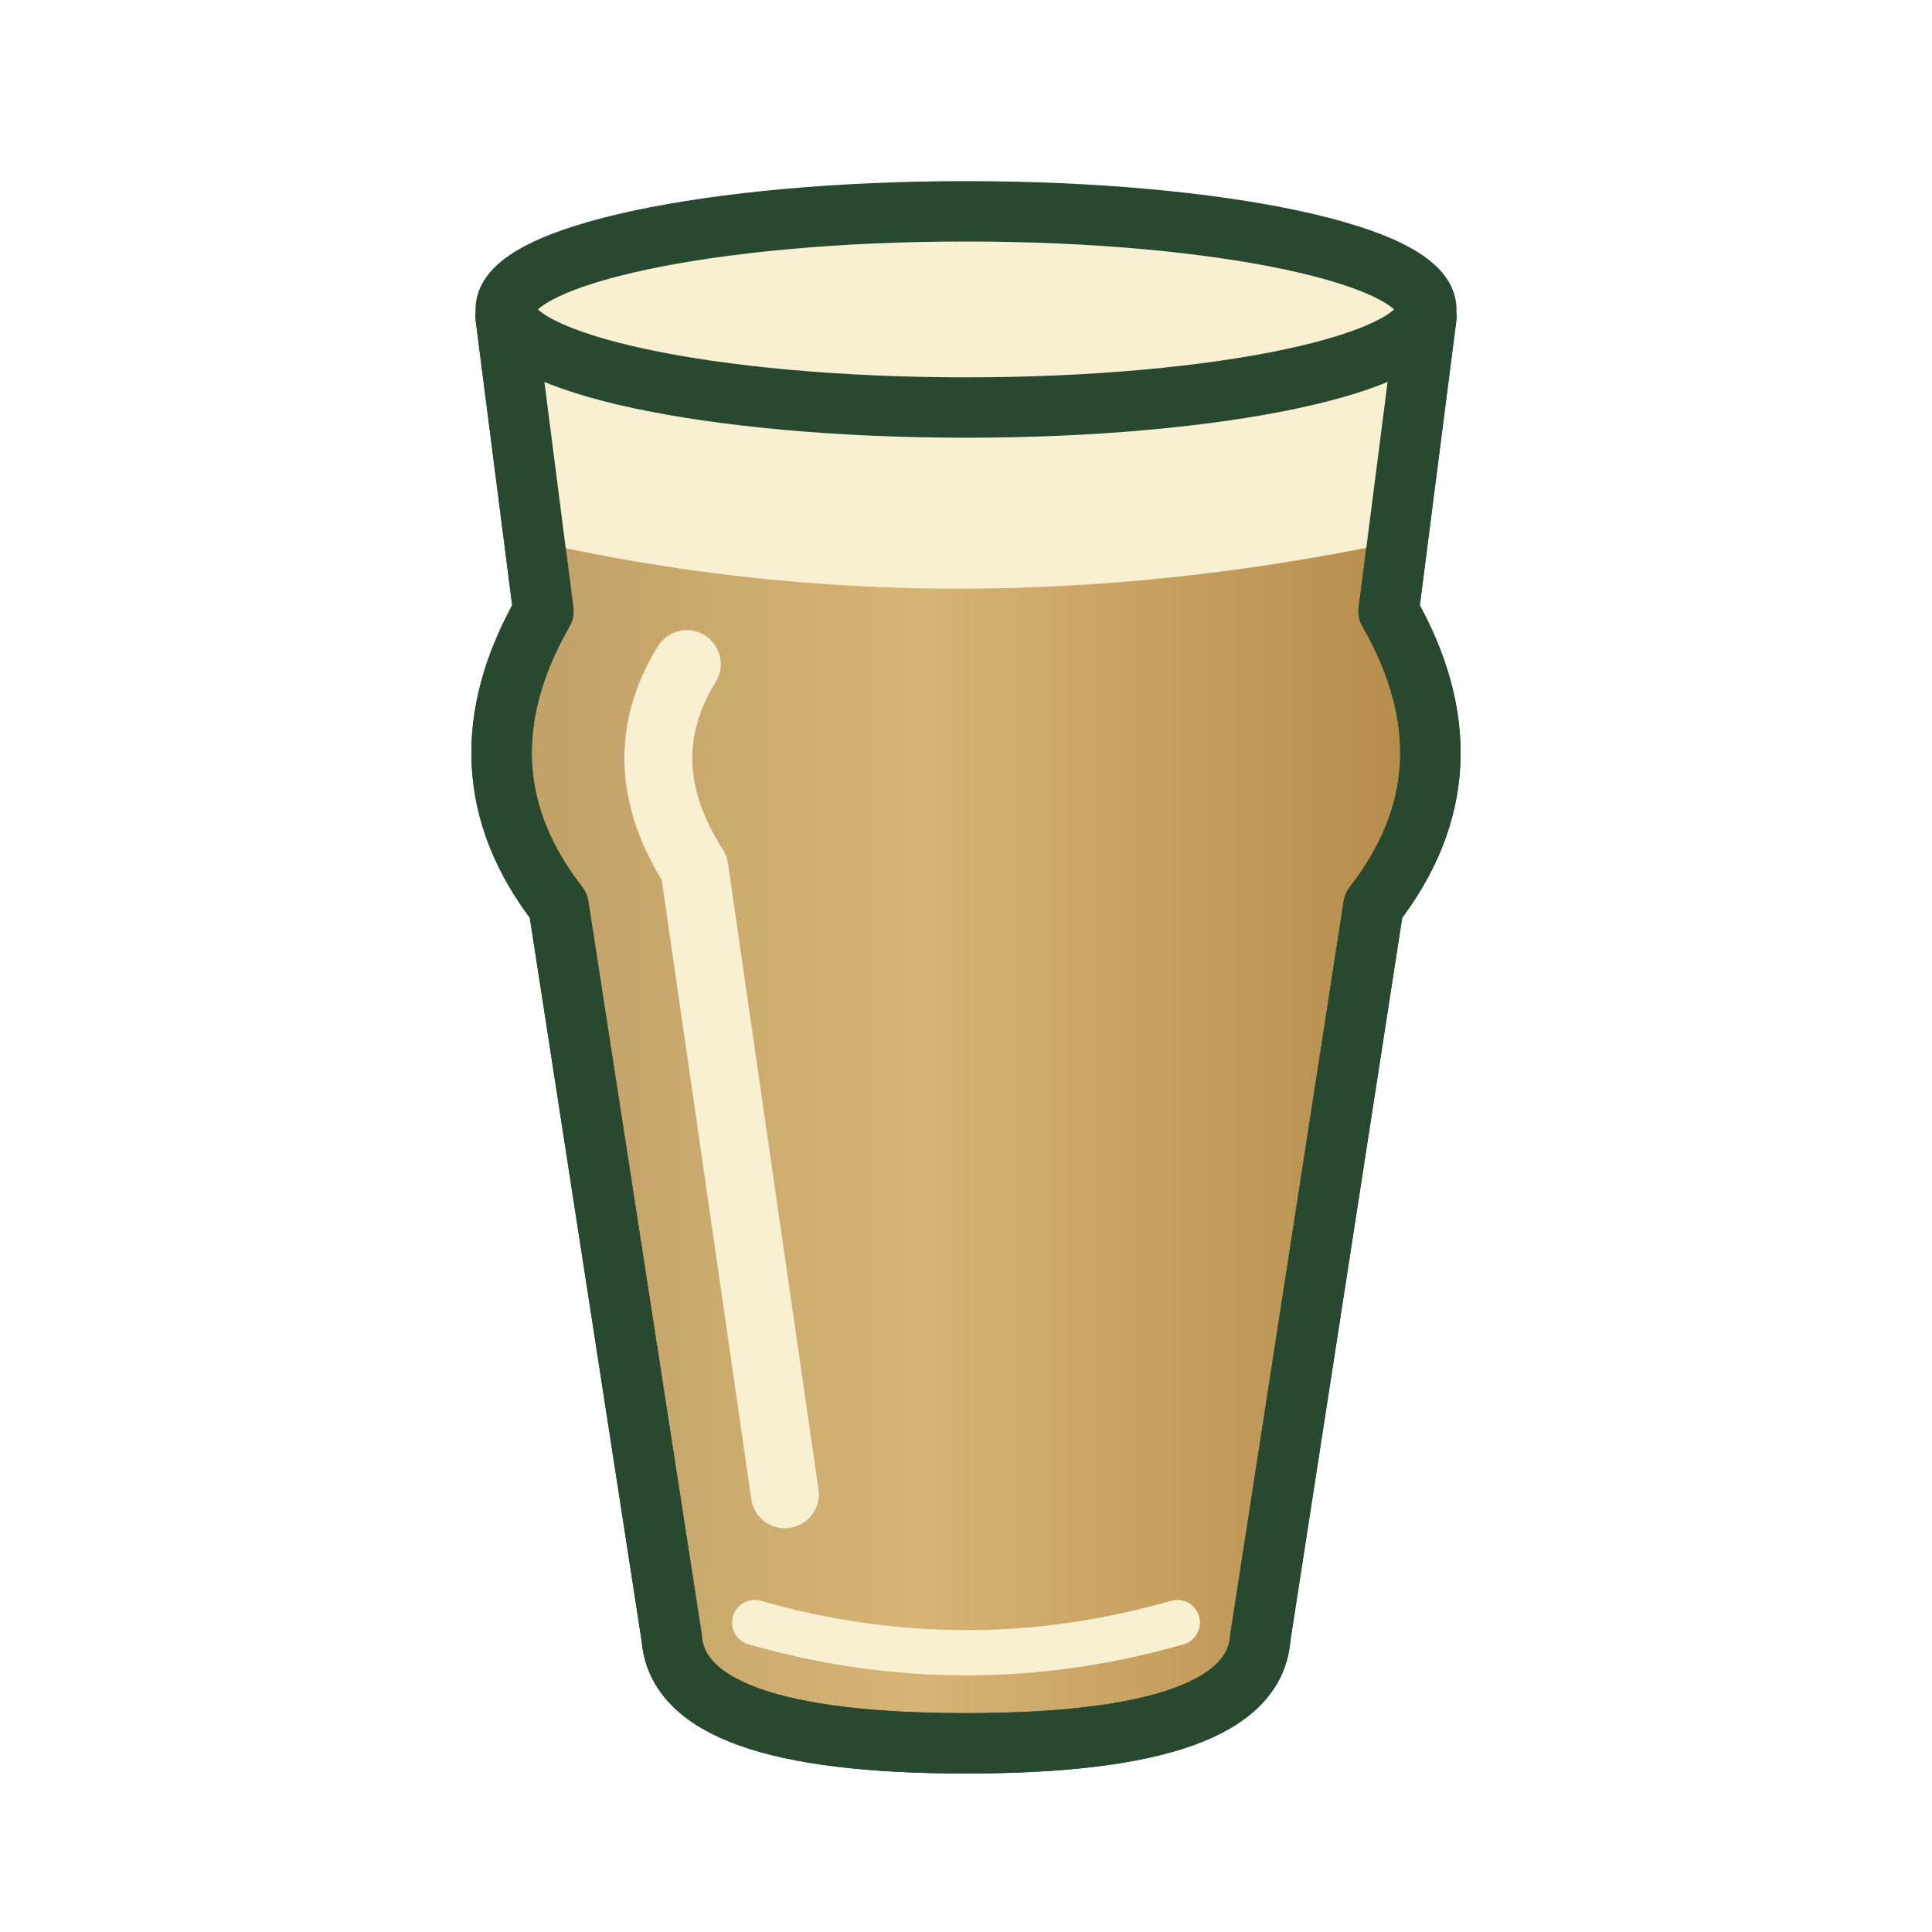
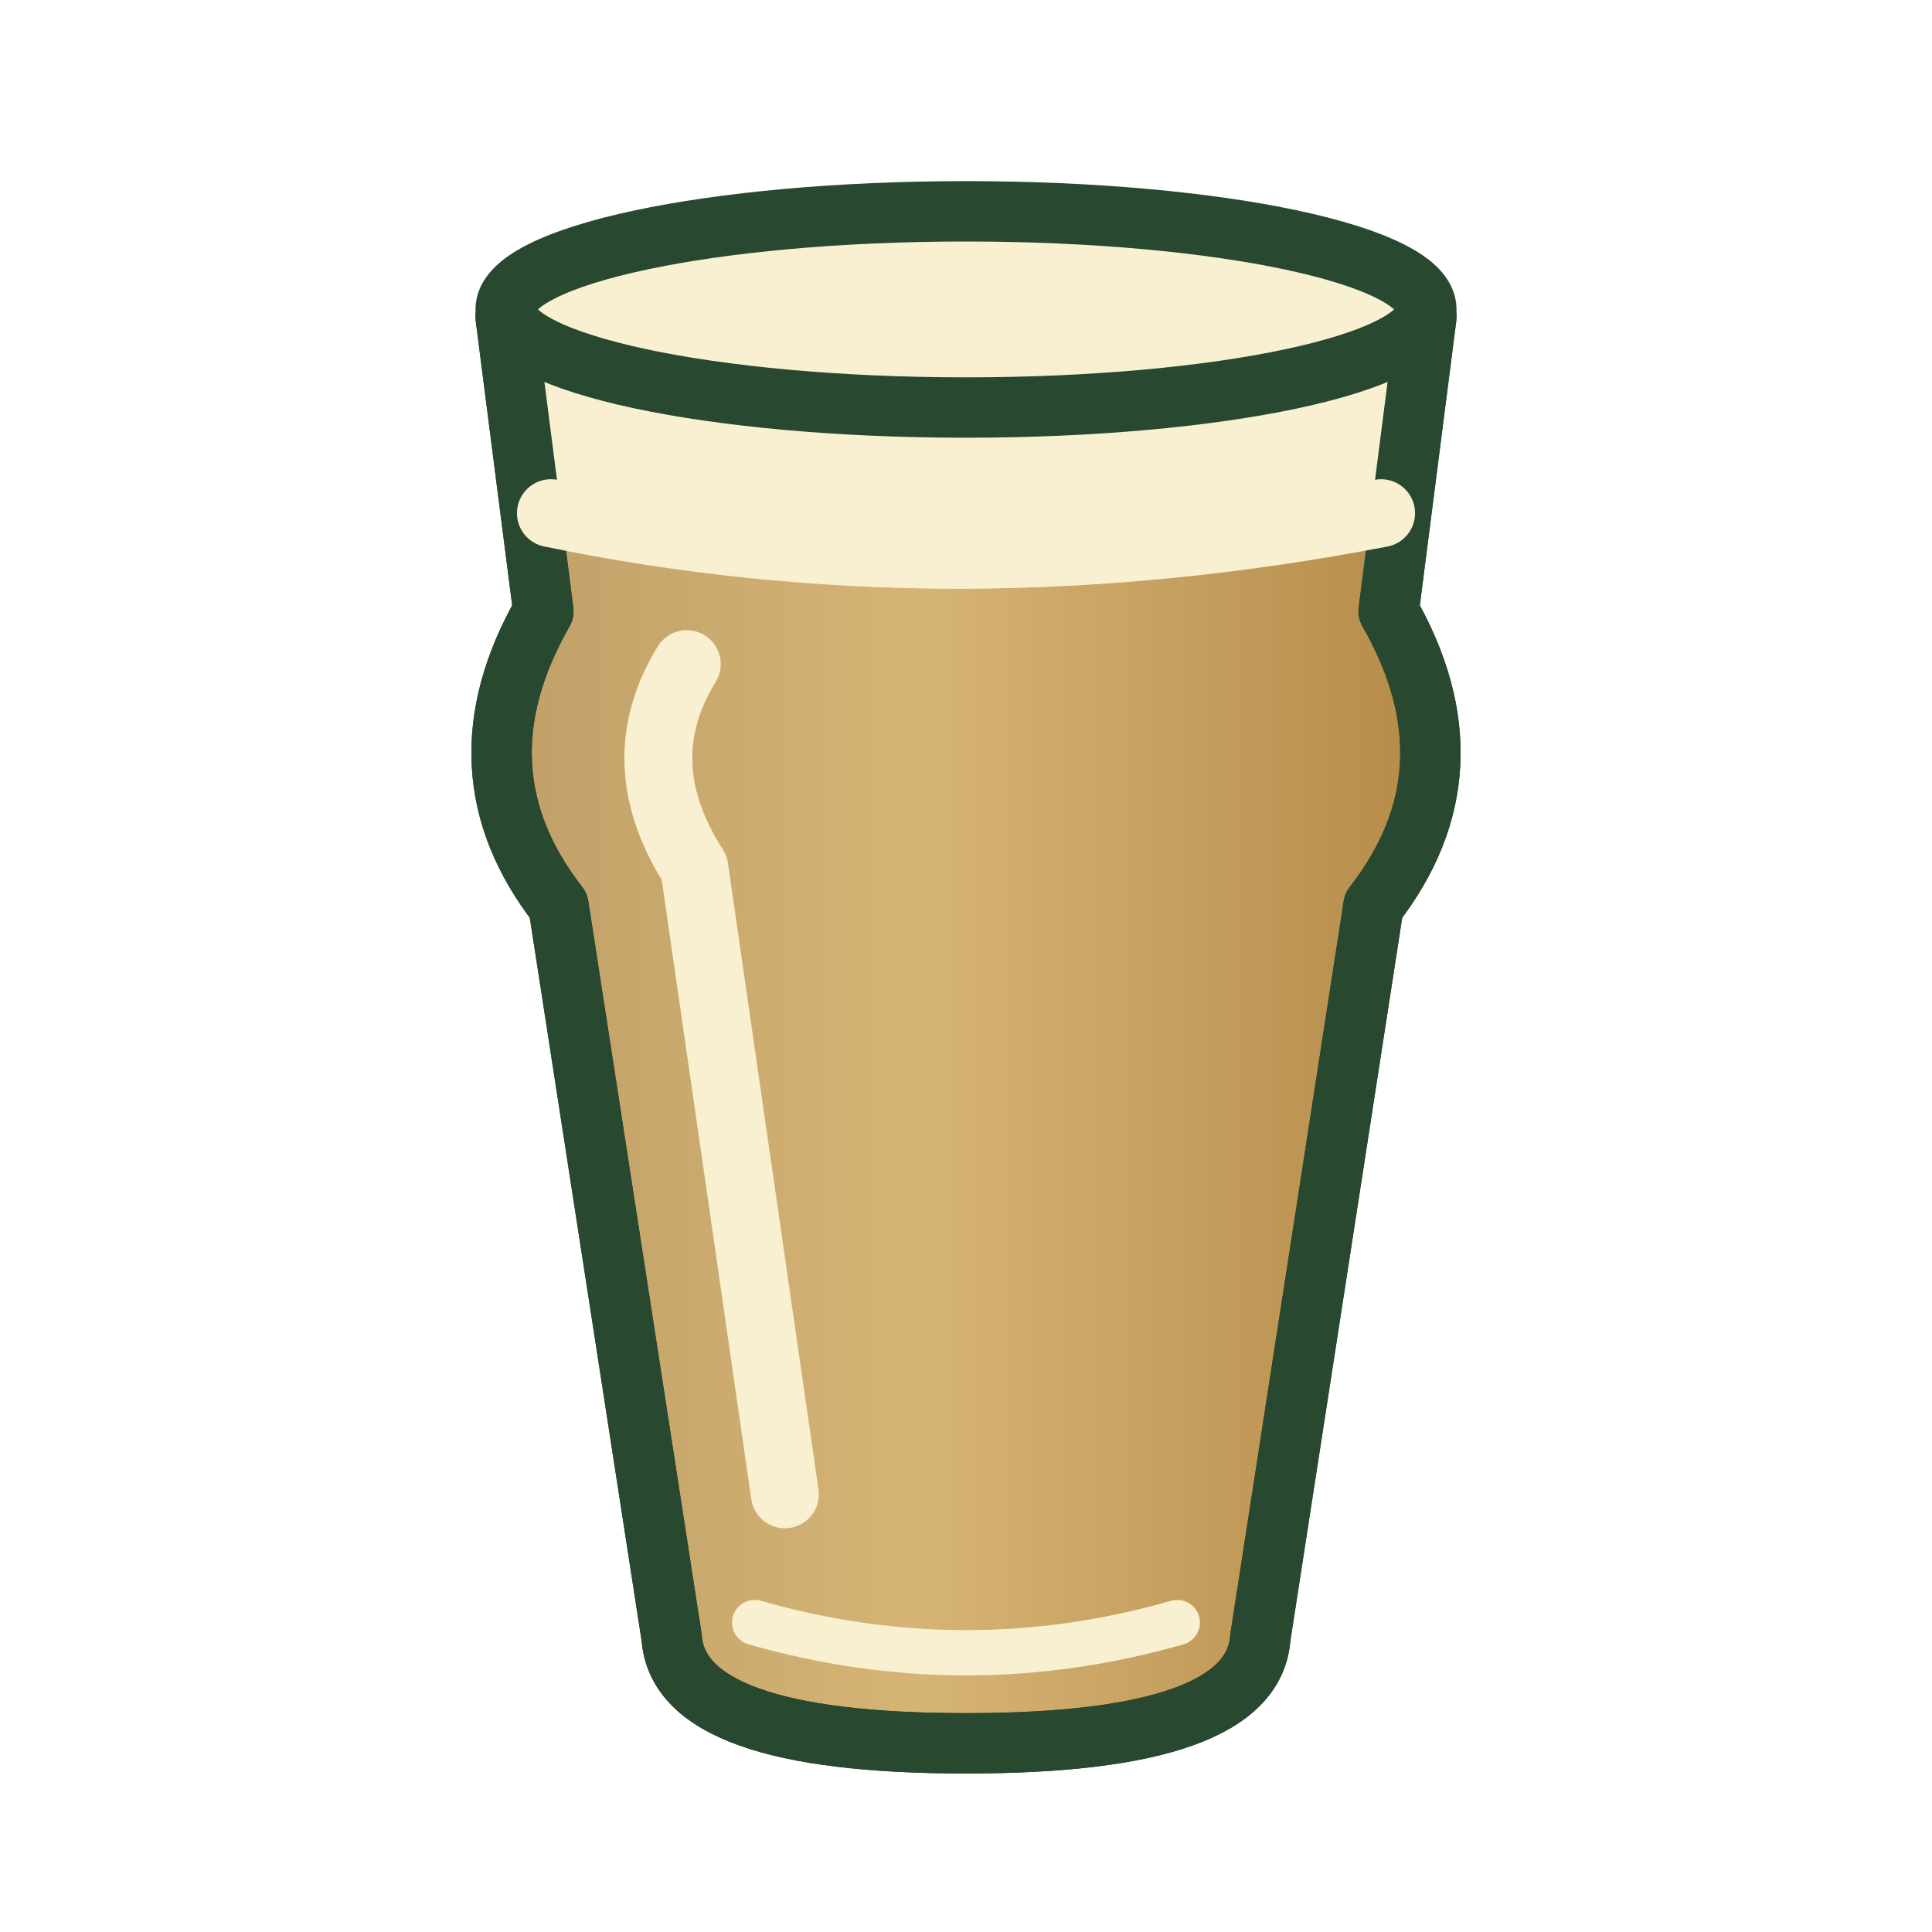
<svg xmlns="http://www.w3.org/2000/svg" viewBox="0 0 256 256" width="256" height="256">
  <defs>
    <linearGradient id="ale" x1="0" x2="1">
      <stop stop-color="#c0a068" />
      <stop offset=".45" stop-color="#d6b475" />
      <stop offset="1" stop-color="#b58b49" />
    </linearGradient>
  </defs>
  <g stroke="#284830" stroke-width="8" stroke-linejoin="round" stroke-linecap="round">
    <path d="M67 42q61-13 122 0l-5 39q12 21-2 39l-15 97q-1 14-39 14t-39-14l-15-97q-14-18-2-39Z" fill="url(#ale)" />
    <path d="M68 42q60-13 120 0l-4 30q-58 12-112 0Z" fill="#f8f0d0" stroke="none" />
    <path d="M67 42q61-13 122 0l-5 39q12 21-2 39l-15 97q-1 14-39 14t-39-14l-15-97q-14-18-2-39Z" fill="none" />
+     <path d="M73 68q53 11 110 0" fill="none" stroke="#f8f0d0" stroke-width="9" />
    <ellipse cx="128" cy="41" rx="61" ry="13" fill="#f8f0d0" />
    <path d="M91 88q-8 13 1 27l12 83" fill="none" stroke="#f8f0d0" stroke-width="9" />
    <path d="M100 215q28 8 56 0" fill="none" stroke="#f8f0d0" stroke-width="6" />
  </g>
</svg>
